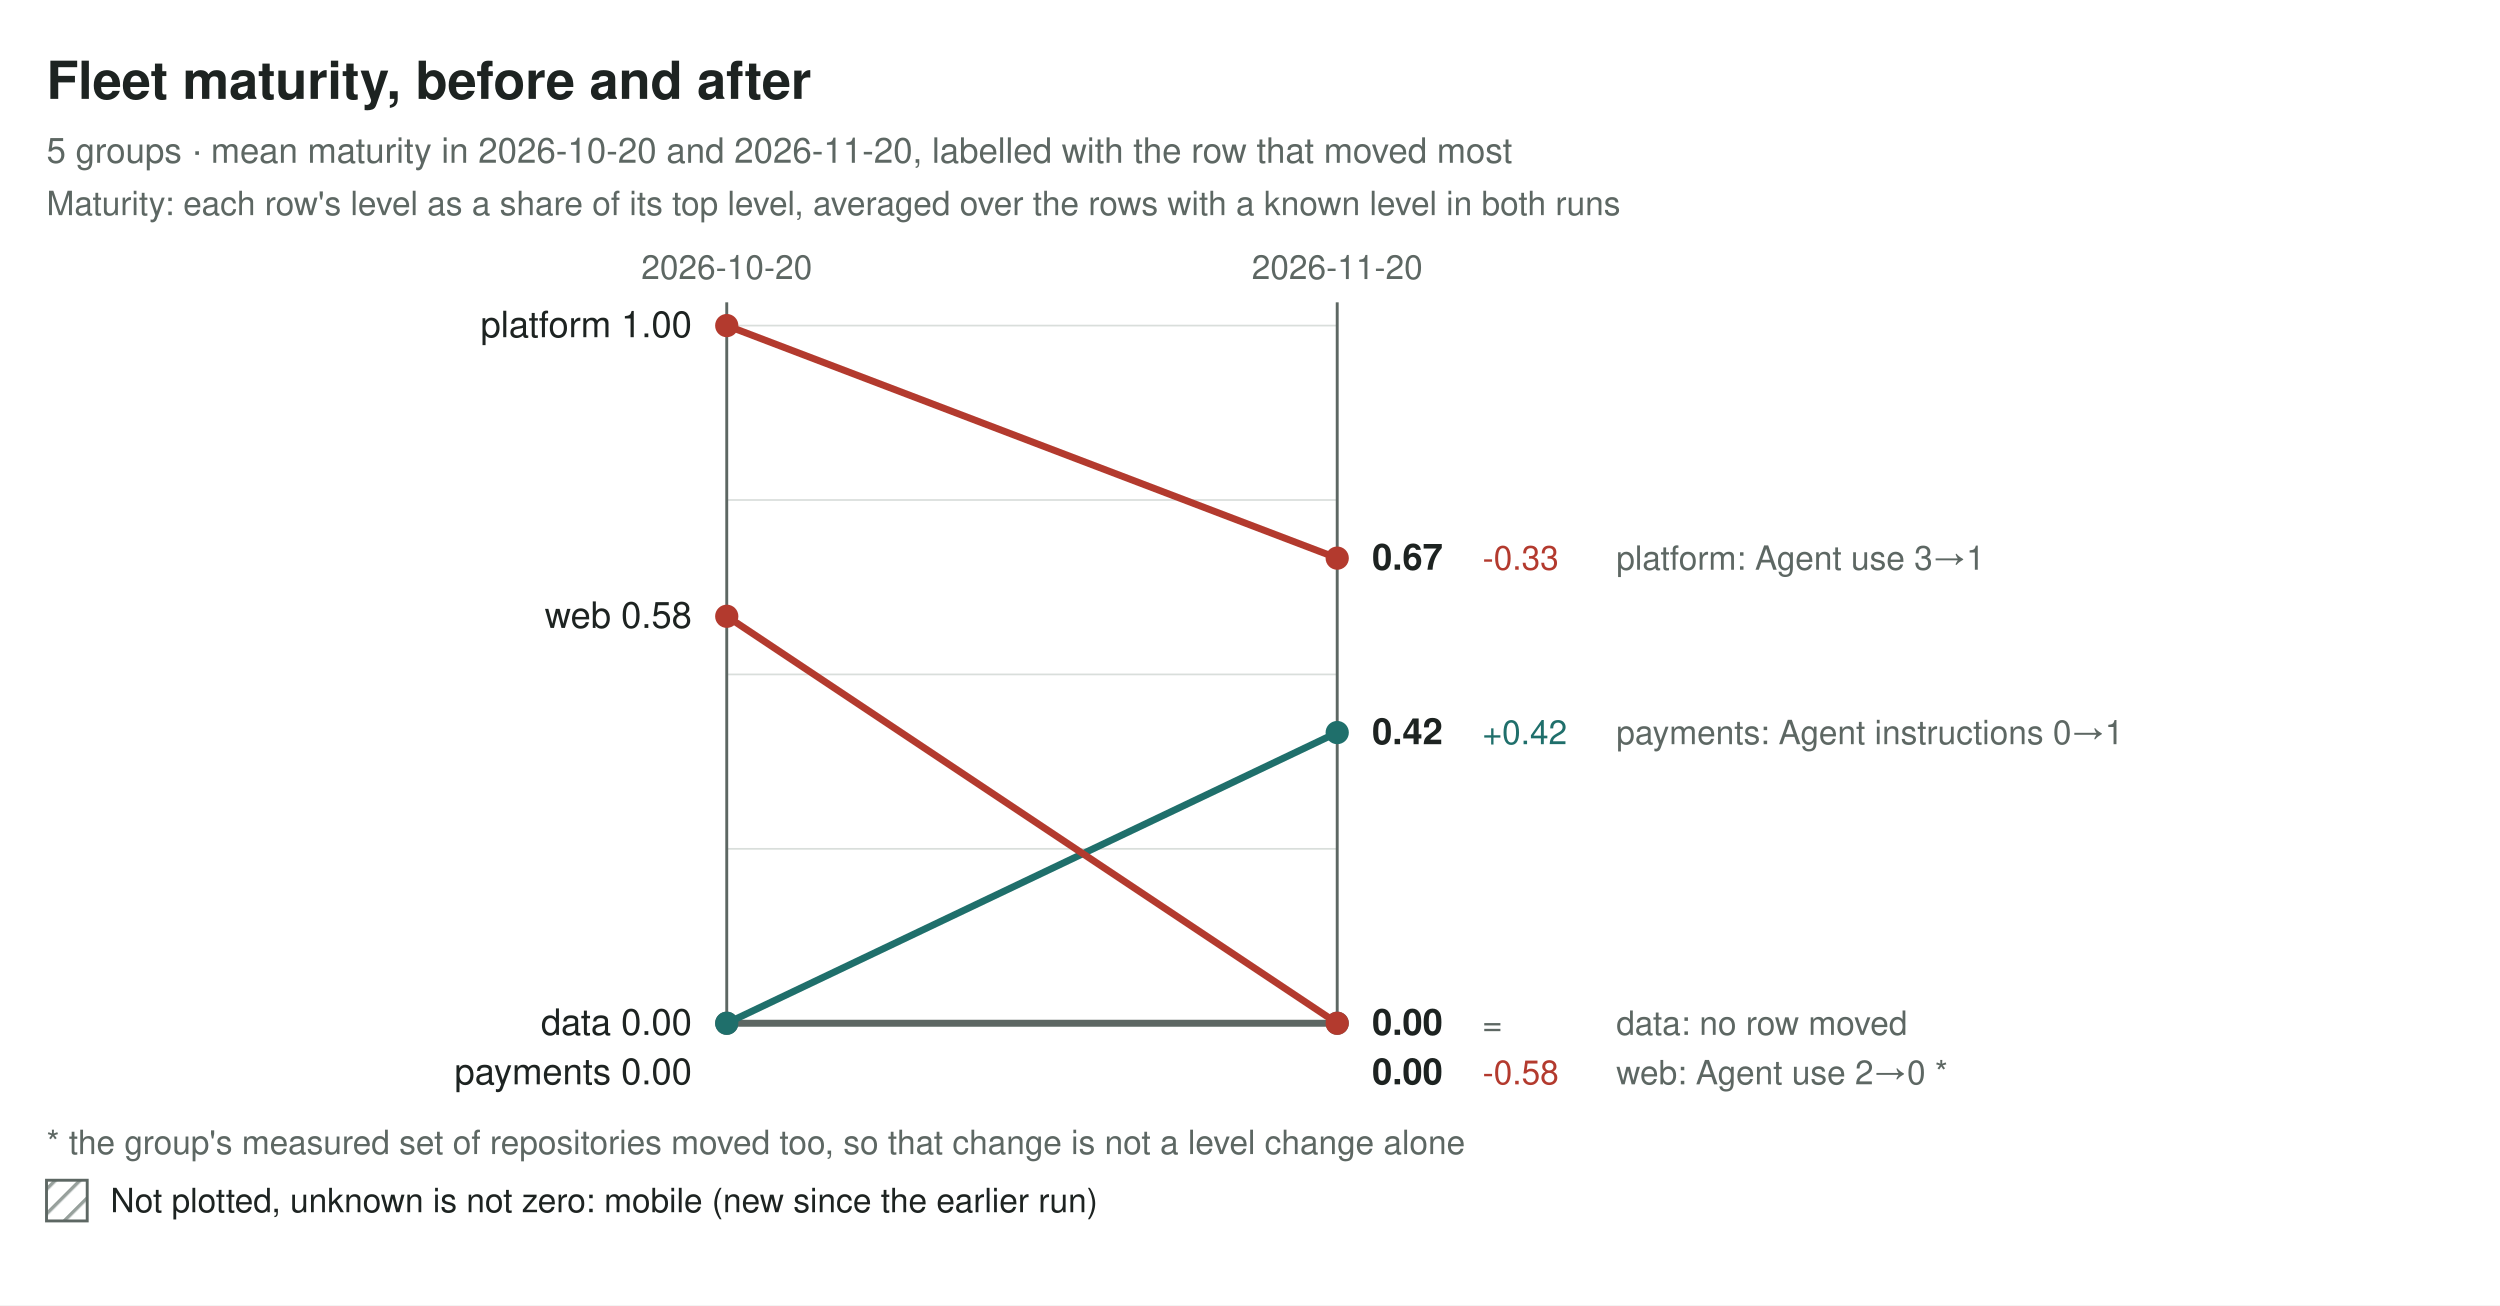
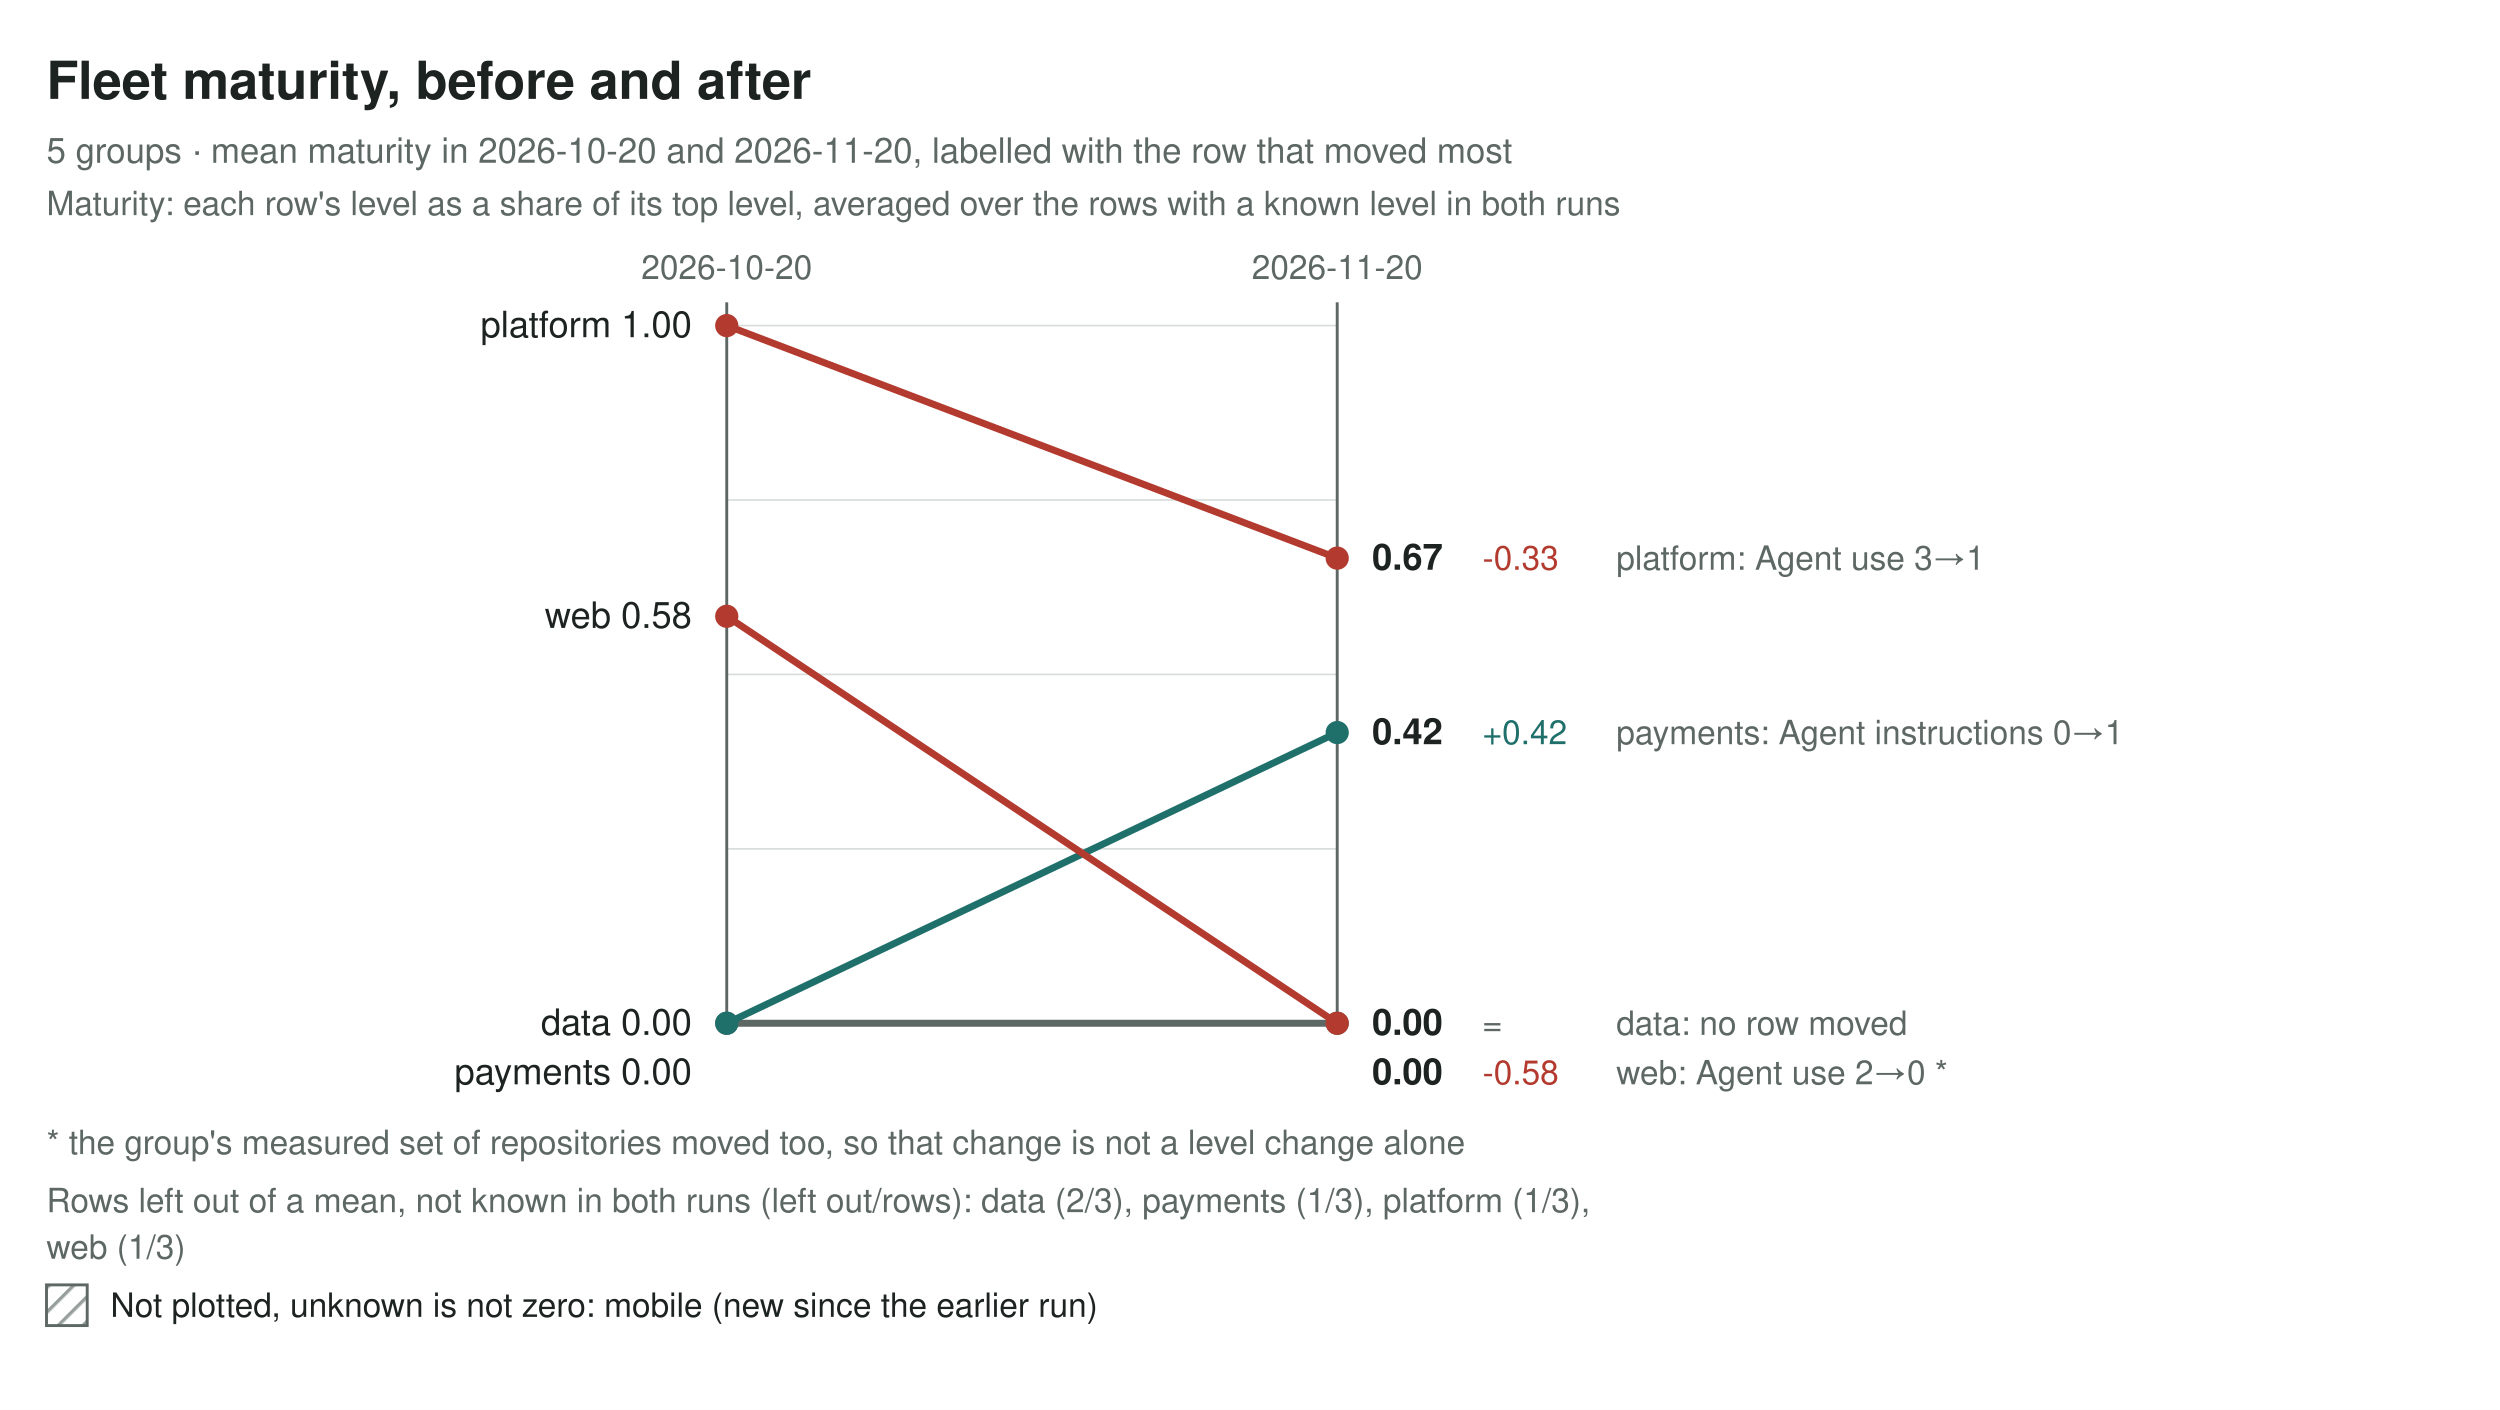
- <svg xmlns="http://www.w3.org/2000/svg" viewBox="0 0 860 449" width="860" height="449" role="img">
+ <svg xmlns="http://www.w3.org/2000/svg" viewBox="0 0 860 485" width="860" height="485" role="img">
  <style>text { font-family: -apple-system, BlinkMacSystemFont, "Segoe UI", Helvetica, Arial, sans-serif; }.t-bg,.f-bg{fill:#ffffff}.s-bg{stroke:#ffffff}.t-fg,.f-fg{fill:#1d2321}.s-fg{stroke:#1d2321}.t-muted,.f-muted{fill:#5d6763}.s-muted{stroke:#5d6763}.t-rule,.f-rule{fill:#d9dedb}.s-rule{stroke:#d9dedb}.t-accent,.f-accent{fill:#1f6f6b}.s-accent{stroke:#1f6f6b}.t-bad,.f-bad{fill:#b33a2e}.s-bad{stroke:#b33a2e}.t-warn,.f-warn{fill:#b7791f}.s-warn{stroke:#b7791f}.t-unk,.f-unk{fill:#9aa39f}.s-unk{stroke:#9aa39f}@media (prefers-color-scheme: dark){.t-bg,.f-bg{fill:#1a201e}.s-bg{stroke:#1a201e}.t-fg,.f-fg{fill:#e6ebe8}.s-fg{stroke:#e6ebe8}.t-muted,.f-muted{fill:#9aa5a0}.s-muted{stroke:#9aa5a0}.t-rule,.f-rule{fill:#2c3532}.s-rule{stroke:#2c3532}.t-accent,.f-accent{fill:#5fb8b1}.s-accent{stroke:#5fb8b1}.t-bad,.f-bad{fill:#ec7a6c}.s-bad{stroke:#ec7a6c}.t-warn,.f-warn{fill:#e0a84a}.s-warn{stroke:#e0a84a}.t-unk,.f-unk{fill:#5f6a66}.s-unk{stroke:#5f6a66}}</style>
  <defs>
    <pattern id="fleet-hatch" width="6" height="6" patternUnits="userSpaceOnUse" patternTransform="rotate(45)">
      <rect width="6" height="6" class="f-bg" />
      <line x1="0" y1="0" x2="0" y2="6" class="s-unk" stroke-width="2.4" />
    </pattern>
  </defs>
-   <rect x="0" y="0" width="860" height="449" class="f-bg" />
+   <rect x="0" y="0" width="860" height="485" class="f-bg" />
  <text x="16.0" y="34.0" font-size="18" text-anchor="start" class="t-fg" font-weight="bold">Fleet maturity, before and after</text>
  <text x="16.0" y="56.0" font-size="12" text-anchor="start" class="t-muted">5 groups · mean maturity in 2026-10-20 and 2026-11-20, labelled with the row that moved most</text>
  <text x="16.0" y="74.0" font-size="11.5" text-anchor="start" class="t-muted">Maturity: each row's level as a share of its top level, averaged over the rows with a known level in both runs</text>
  <line x1="250.0" y1="352.0" x2="460.0" y2="352.0" class="s-rule" stroke-width="0.6" />
  <line x1="250.0" y1="292.0" x2="460.0" y2="292.0" class="s-rule" stroke-width="0.6" />
  <line x1="250.0" y1="232.0" x2="460.0" y2="232.0" class="s-rule" stroke-width="0.6" />
  <line x1="250.0" y1="172.0" x2="460.0" y2="172.0" class="s-rule" stroke-width="0.6" />
  <line x1="250.0" y1="112.0" x2="460.0" y2="112.0" class="s-rule" stroke-width="0.6" />
  <line x1="250.0" y1="104.0" x2="250.0" y2="352.0" class="s-muted" stroke-width="1" />
  <text x="250.0" y="96.0" font-size="11.5" text-anchor="middle" class="t-muted">2026-10-20</text>
  <line x1="460.0" y1="104.0" x2="460.0" y2="352.0" class="s-muted" stroke-width="1" />
  <text x="460.0" y="96.0" font-size="11.5" text-anchor="middle" class="t-muted">2026-11-20</text>
  <line x1="250.0" y1="352.0" x2="460.0" y2="352.0" class="s-muted" stroke-width="2.4" />
  <circle cx="250.0" cy="352.0" r="4" class="f-muted" />
  <circle cx="460.0" cy="352.0" r="4" class="f-muted" />
  <text x="238.0" y="356.0" font-size="12.5" text-anchor="end" class="t-fg">data 0.00</text>
  <text x="472.0" y="356.0" font-size="12.5" text-anchor="start" class="t-fg" font-weight="600">0.00</text>
  <text x="510.0" y="356.0" font-size="11.5" text-anchor="start" class="t-muted">=</text>
  <text x="556.0" y="356.0" font-size="11.5" text-anchor="start" class="t-muted">data: no row moved</text>
  <line x1="250.0" y1="352.0" x2="460.0" y2="252.0" class="s-accent" stroke-width="2.4" />
  <circle cx="250.0" cy="352.0" r="4" class="f-accent" />
  <circle cx="460.0" cy="252.0" r="4" class="f-accent" />
  <text x="238.0" y="373.0" font-size="12.5" text-anchor="end" class="t-fg">payments 0.00</text>
  <text x="472.0" y="256.0" font-size="12.5" text-anchor="start" class="t-fg" font-weight="600">0.42</text>
  <text x="510.0" y="256.0" font-size="11.5" text-anchor="start" class="t-accent">+0.42</text>
  <text x="556.0" y="256.0" font-size="11.5" text-anchor="start" class="t-muted">payments: Agent instructions 0→1</text>
  <line x1="250.0" y1="112.0" x2="460.0" y2="192.0" class="s-bad" stroke-width="2.4" />
  <circle cx="250.0" cy="112.0" r="4" class="f-bad" />
  <circle cx="460.0" cy="192.0" r="4" class="f-bad" />
  <text x="238.0" y="116.0" font-size="12.5" text-anchor="end" class="t-fg">platform 1.00</text>
  <text x="472.0" y="196.0" font-size="12.5" text-anchor="start" class="t-fg" font-weight="600">0.67</text>
  <text x="510.0" y="196.0" font-size="11.5" text-anchor="start" class="t-bad">-0.33</text>
  <text x="556.0" y="196.0" font-size="11.5" text-anchor="start" class="t-muted">platform: Agent use 3→1</text>
  <line x1="250.0" y1="212.0" x2="460.0" y2="352.0" class="s-bad" stroke-width="2.4" />
  <circle cx="250.0" cy="212.0" r="4" class="f-bad" />
  <circle cx="460.0" cy="352.0" r="4" class="f-bad" />
  <text x="238.0" y="216.0" font-size="12.5" text-anchor="end" class="t-fg">web 0.58</text>
  <text x="472.0" y="373.0" font-size="12.5" text-anchor="start" class="t-fg" font-weight="600">0.00</text>
  <text x="510.0" y="373.0" font-size="11.5" text-anchor="start" class="t-bad">-0.58</text>
  <text x="556.0" y="373.0" font-size="11.5" text-anchor="start" class="t-muted">web: Agent use 2→0 *</text>
  <text x="16.0" y="397.0" font-size="11.5" text-anchor="start" class="t-muted">* the group's measured set of repositories moved too, so that change is not a level change alone</text>
-   <rect x="16.0" y="406.0" width="14.0" height="14.0" fill="url(#fleet-hatch)" class="s-muted" stroke-width="1" />
-   <text x="38.0" y="417.0" font-size="11.5" text-anchor="start" class="t-fg">Not plotted, unknown is not zero: mobile (new since the earlier run)</text>
+   <text x="16.0" y="417.0" font-size="11.5" text-anchor="start" class="t-muted">Rows left out of a mean, not known in both runs (left out/rows): data (2/3), payments (1/3), platform (1/3),</text>
+   <text x="16.0" y="433.0" font-size="11.5" text-anchor="start" class="t-muted">web (1/3)</text>
+   <rect x="16.0" y="442.0" width="14.0" height="14.0" fill="url(#fleet-hatch)" class="s-muted" stroke-width="1" />
+   <text x="38.0" y="453.0" font-size="11.5" text-anchor="start" class="t-fg">Not plotted, unknown is not zero: mobile (new since the earlier run)</text>
</svg>
